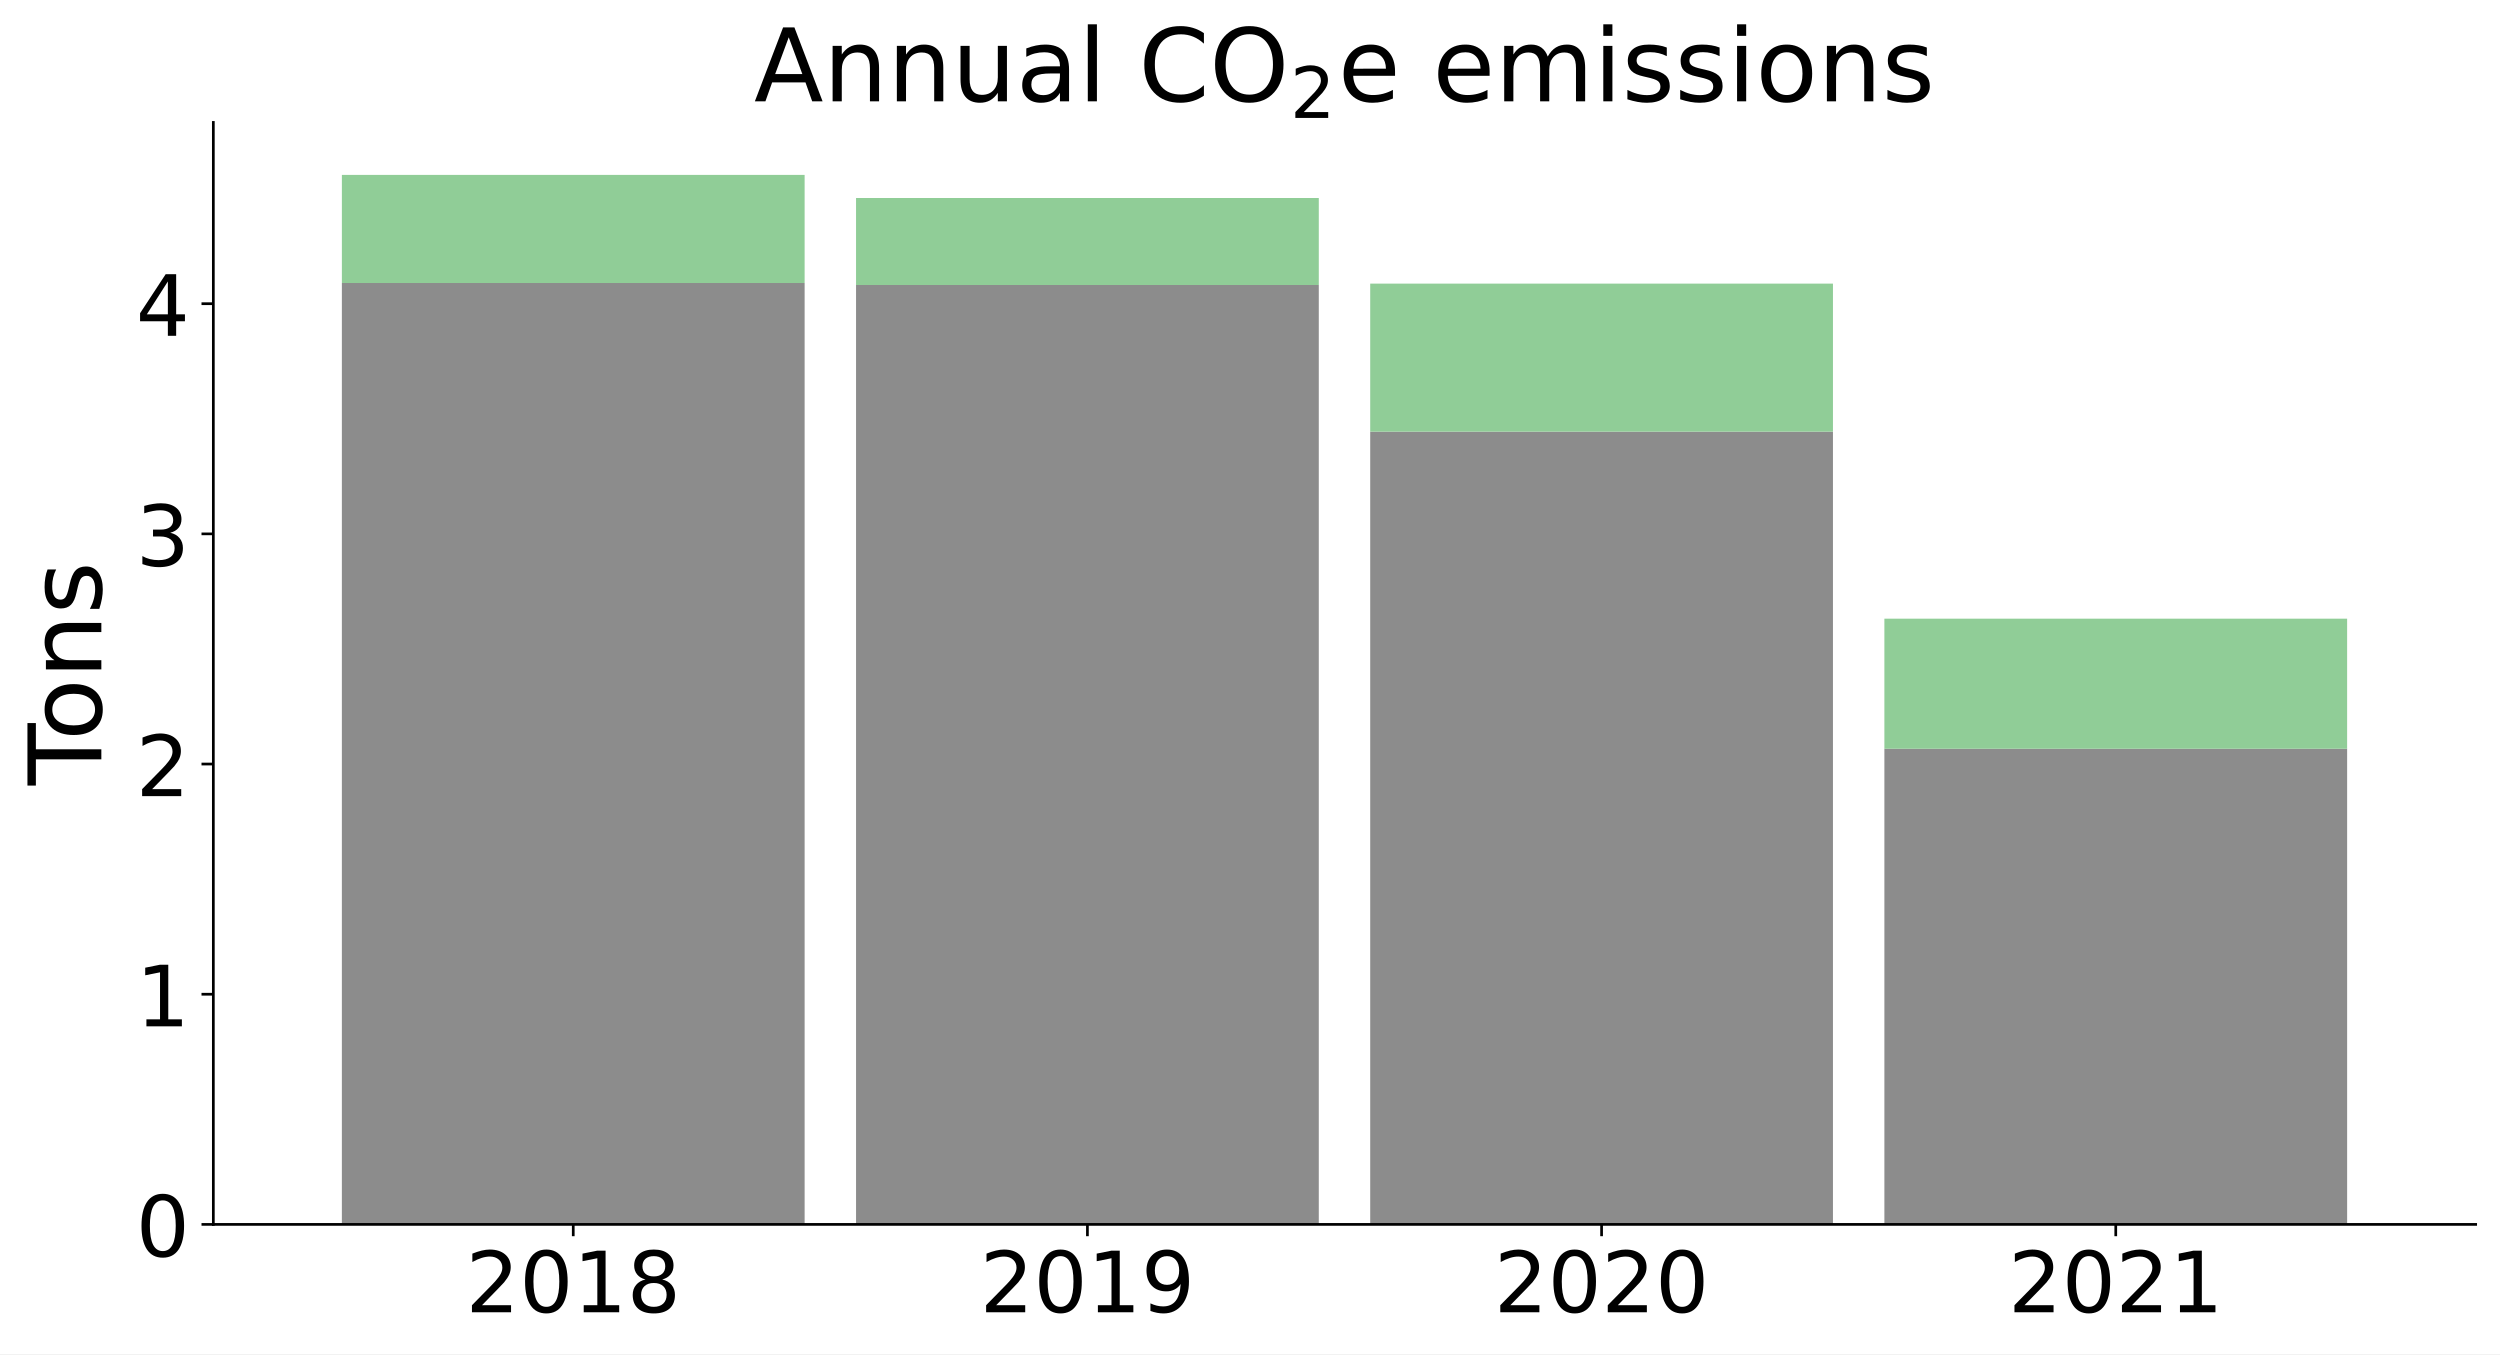
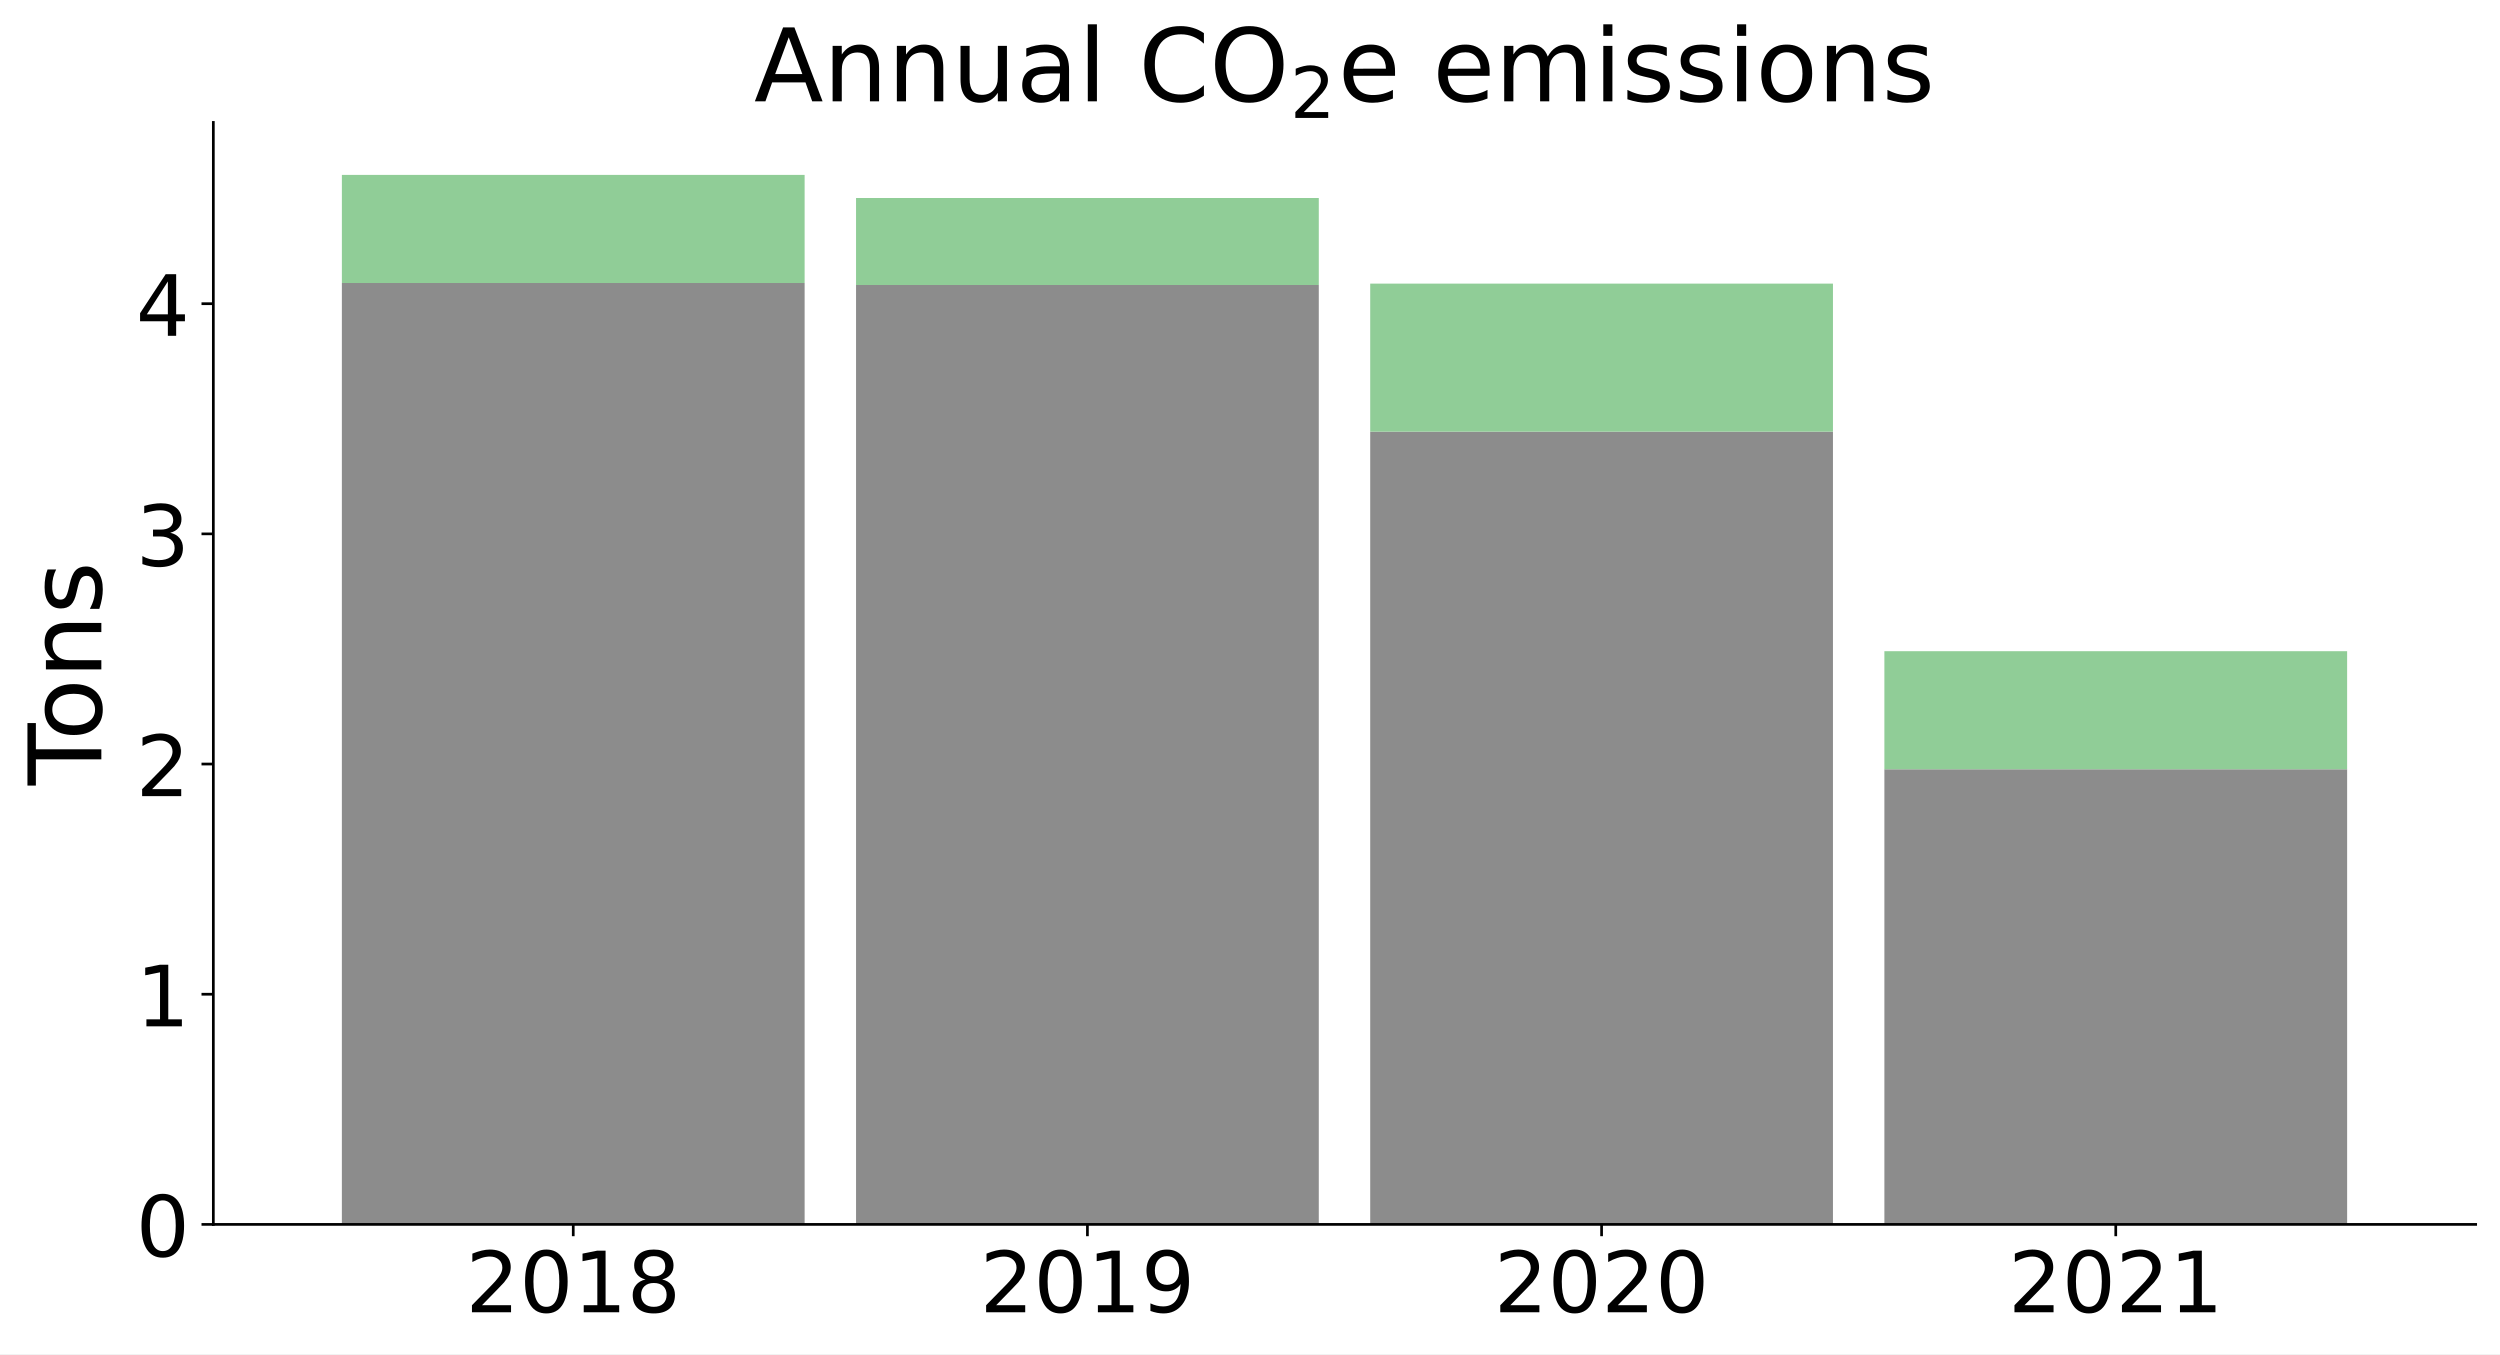
<svg xmlns="http://www.w3.org/2000/svg" xmlns:xlink="http://www.w3.org/1999/xlink" width="739.941pt" height="400.79pt" viewBox="0 0 739.941 400.79" version="1.1">
  <defs>
    <style type="text/css">*{stroke-linejoin: round; stroke-linecap: butt}</style>
  </defs>
  <g id="figure_1">
    <g id="patch_1">
      <path d="M 0 400.79  L 739.941 400.79  L 739.941 0  L 0 0  z " style="fill: #ffffff" />
    </g>
    <g id="axes_1">
      <g id="patch_2">
        <path d="M 63.141 362.394  L 732.741 362.394  L 732.741 36.234  L 63.141 36.234  z " style="fill: #ffffff" />
      </g>
      <g id="patch_3">
-         <path d="M 101.186 362.394  L 238.15 362.394  L 238.15 83.764  L 101.186 83.764  z " clip-path="url(#p092404e282)" style="fill: #8c8c8c" />
+         <path d="M 101.186 362.394  L 238.15 362.394  L 238.15 83.764  L 101.186 83.764  z " clip-path="url(#pd5e19403b8)" style="fill: #8c8c8c" />
      </g>
      <g id="patch_4">
-         <path d="M 253.368 362.394  L 390.332 362.394  L 390.332 84.353  L 253.368 84.353  z " clip-path="url(#p092404e282)" style="fill: #8c8c8c" />
+         <path d="M 253.368 362.394  L 390.332 362.394  L 390.332 84.353  L 253.368 84.353  z " clip-path="url(#pd5e19403b8)" style="fill: #8c8c8c" />
      </g>
      <g id="patch_5">
-         <path d="M 405.55 362.394  L 542.513 362.394  L 542.513 127.763  L 405.55 127.763  z " clip-path="url(#p092404e282)" style="fill: #8c8c8c" />
+         <path d="M 405.55 362.394  L 542.513 362.394  L 542.513 127.763  L 405.55 127.763  z " clip-path="url(#pd5e19403b8)" style="fill: #8c8c8c" />
      </g>
      <g id="patch_6">
-         <path d="M 557.732 362.394  L 694.695 362.394  L 694.695 221.613  L 557.732 221.613  z " clip-path="url(#p092404e282)" style="fill: #8c8c8c" />
+         <path d="M 557.732 362.394  L 694.695 362.394  L 694.695 227.679  L 557.732 227.679  z " clip-path="url(#pd5e19403b8)" style="fill: #8c8c8c" />
      </g>
      <g id="patch_7">
-         <path d="M 101.186 83.764  L 238.15 83.764  L 238.15 51.766  L 101.186 51.766  z " clip-path="url(#p092404e282)" style="fill: #90cd97" />
+         <path d="M 101.186 83.764  L 238.15 83.764  L 238.15 51.766  L 101.186 51.766  z " clip-path="url(#pd5e19403b8)" style="fill: #90cd97" />
      </g>
      <g id="patch_8">
-         <path d="M 253.368 84.353  L 390.332 84.353  L 390.332 58.604  L 253.368 58.604  z " clip-path="url(#p092404e282)" style="fill: #90cd97" />
+         <path d="M 253.368 84.353  L 390.332 84.353  L 390.332 58.604  L 253.368 58.604  z " clip-path="url(#pd5e19403b8)" style="fill: #90cd97" />
      </g>
      <g id="patch_9">
-         <path d="M 405.55 127.763  L 542.513 127.763  L 542.513 83.944  L 405.55 83.944  z " clip-path="url(#p092404e282)" style="fill: #90cd97" />
+         <path d="M 405.55 127.763  L 542.513 127.763  L 542.513 83.944  L 405.55 83.944  z " clip-path="url(#pd5e19403b8)" style="fill: #90cd97" />
      </g>
      <g id="patch_10">
-         <path d="M 557.732 221.613  L 694.695 221.613  L 694.695 183.113  L 557.732 183.113  z " clip-path="url(#p092404e282)" style="fill: #90cd97" />
+         <path d="M 557.732 227.679  L 694.695 227.679  L 694.695 192.74  L 557.732 192.74  z " clip-path="url(#pd5e19403b8)" style="fill: #90cd97" />
      </g>
      <g id="matplotlib.axis_1">
        <g id="xtick_1">
          <g id="line2d_1">
            <defs>
-               <path id="mf86722eafd" d="M 0 0  L 0 3.5  " style="stroke: #000000; stroke-width: 0.8" />
+               <path id="m066b9ac447" d="M 0 0  L 0 3.5  " style="stroke: #000000; stroke-width: 0.8" />
            </defs>
            <g>
-               <use xlink:href="#mf86722eafd" x="169.668" y="362.394" style="stroke: #000000; stroke-width: 0.8" />
+               <use xlink:href="#m066b9ac447" x="169.668" y="362.394" style="stroke: #000000; stroke-width: 0.8" />
            </g>
          </g>
          <g id="text_1">
            <g transform="translate(137.8554 388.3905)scale(0.25 -0.25)">
              <defs>
                <path id="DejaVuSans-32" d="M 1228 531  L 3431 531  L 3431 0  L 469 0  L 469 531  Q 828 903 1448 1529  Q 2069 2156 2228 2338  Q 2531 2678 2651 2914  Q 2772 3150 2772 3378  Q 2772 3750 2511 3984  Q 2250 4219 1831 4219  Q 1534 4219 1204 4116  Q 875 4013 500 3803  L 500 4441  Q 881 4594 1212 4672  Q 1544 4750 1819 4750  Q 2544 4750 2975 4387  Q 3406 4025 3406 3419  Q 3406 3131 3298 2873  Q 3191 2616 2906 2266  Q 2828 2175 2409 1742  Q 1991 1309 1228 531  z " transform="scale(0.015625)" />
                <path id="DejaVuSans-30" d="M 2034 4250  Q 1547 4250 1301 3770  Q 1056 3291 1056 2328  Q 1056 1369 1301 889  Q 1547 409 2034 409  Q 2525 409 2770 889  Q 3016 1369 3016 2328  Q 3016 3291 2770 3770  Q 2525 4250 2034 4250  z M 2034 4750  Q 2819 4750 3233 4129  Q 3647 3509 3647 2328  Q 3647 1150 3233 529  Q 2819 -91 2034 -91  Q 1250 -91 836 529  Q 422 1150 422 2328  Q 422 3509 836 4129  Q 1250 4750 2034 4750  z " transform="scale(0.015625)" />
                <path id="DejaVuSans-31" d="M 794 531  L 1825 531  L 1825 4091  L 703 3866  L 703 4441  L 1819 4666  L 2450 4666  L 2450 531  L 3481 531  L 3481 0  L 794 0  L 794 531  z " transform="scale(0.015625)" />
                <path id="DejaVuSans-38" d="M 2034 2216  Q 1584 2216 1326 1975  Q 1069 1734 1069 1313  Q 1069 891 1326 650  Q 1584 409 2034 409  Q 2484 409 2743 651  Q 3003 894 3003 1313  Q 3003 1734 2745 1975  Q 2488 2216 2034 2216  z M 1403 2484  Q 997 2584 770 2862  Q 544 3141 544 3541  Q 544 4100 942 4425  Q 1341 4750 2034 4750  Q 2731 4750 3128 4425  Q 3525 4100 3525 3541  Q 3525 3141 3298 2862  Q 3072 2584 2669 2484  Q 3125 2378 3379 2068  Q 3634 1759 3634 1313  Q 3634 634 3220 271  Q 2806 -91 2034 -91  Q 1263 -91 848 271  Q 434 634 434 1313  Q 434 1759 690 2068  Q 947 2378 1403 2484  z M 1172 3481  Q 1172 3119 1398 2916  Q 1625 2713 2034 2713  Q 2441 2713 2670 2916  Q 2900 3119 2900 3481  Q 2900 3844 2670 4047  Q 2441 4250 2034 4250  Q 1625 4250 1398 4047  Q 1172 3844 1172 3481  z " transform="scale(0.015625)" />
              </defs>
              <use xlink:href="#DejaVuSans-32" />
              <use xlink:href="#DejaVuSans-30" x="63.623" />
              <use xlink:href="#DejaVuSans-31" x="127.246" />
              <use xlink:href="#DejaVuSans-38" x="190.869" />
            </g>
          </g>
        </g>
        <g id="xtick_2">
          <g id="line2d_2">
            <g>
-               <use xlink:href="#mf86722eafd" x="321.85" y="362.394" style="stroke: #000000; stroke-width: 0.8" />
+               <use xlink:href="#m066b9ac447" x="321.85" y="362.394" style="stroke: #000000; stroke-width: 0.8" />
            </g>
          </g>
          <g id="text_2">
            <g transform="translate(290.0372 388.3905)scale(0.25 -0.25)">
              <defs>
                <path id="DejaVuSans-39" d="M 703 97  L 703 672  Q 941 559 1184 500  Q 1428 441 1663 441  Q 2288 441 2617 861  Q 2947 1281 2994 2138  Q 2813 1869 2534 1725  Q 2256 1581 1919 1581  Q 1219 1581 811 2004  Q 403 2428 403 3163  Q 403 3881 828 4315  Q 1253 4750 1959 4750  Q 2769 4750 3195 4129  Q 3622 3509 3622 2328  Q 3622 1225 3098 567  Q 2575 -91 1691 -91  Q 1453 -91 1209 -44  Q 966 3 703 97  z M 1959 2075  Q 2384 2075 2632 2365  Q 2881 2656 2881 3163  Q 2881 3666 2632 3958  Q 2384 4250 1959 4250  Q 1534 4250 1286 3958  Q 1038 3666 1038 3163  Q 1038 2656 1286 2365  Q 1534 2075 1959 2075  z " transform="scale(0.015625)" />
              </defs>
              <use xlink:href="#DejaVuSans-32" />
              <use xlink:href="#DejaVuSans-30" x="63.623" />
              <use xlink:href="#DejaVuSans-31" x="127.246" />
              <use xlink:href="#DejaVuSans-39" x="190.869" />
            </g>
          </g>
        </g>
        <g id="xtick_3">
          <g id="line2d_3">
            <g>
-               <use xlink:href="#mf86722eafd" x="474.032" y="362.394" style="stroke: #000000; stroke-width: 0.8" />
+               <use xlink:href="#m066b9ac447" x="474.032" y="362.394" style="stroke: #000000; stroke-width: 0.8" />
            </g>
          </g>
          <g id="text_3">
            <g transform="translate(442.219 388.3905)scale(0.25 -0.25)">
              <use xlink:href="#DejaVuSans-32" />
              <use xlink:href="#DejaVuSans-30" x="63.623" />
              <use xlink:href="#DejaVuSans-32" x="127.246" />
              <use xlink:href="#DejaVuSans-30" x="190.869" />
            </g>
          </g>
        </g>
        <g id="xtick_4">
          <g id="line2d_4">
            <g>
-               <use xlink:href="#mf86722eafd" x="626.213" y="362.394" style="stroke: #000000; stroke-width: 0.8" />
+               <use xlink:href="#m066b9ac447" x="626.213" y="362.394" style="stroke: #000000; stroke-width: 0.8" />
            </g>
          </g>
          <g id="text_4">
            <g transform="translate(594.4009 388.3905)scale(0.25 -0.25)">
              <use xlink:href="#DejaVuSans-32" />
              <use xlink:href="#DejaVuSans-30" x="63.623" />
              <use xlink:href="#DejaVuSans-32" x="127.246" />
              <use xlink:href="#DejaVuSans-31" x="190.869" />
            </g>
          </g>
        </g>
      </g>
      <g id="matplotlib.axis_2">
        <g id="ytick_1">
          <g id="line2d_5">
            <defs>
-               <path id="mf4b51f3546" d="M 0 0  L -3.5 0  " style="stroke: #000000; stroke-width: 0.8" />
+               <path id="md0974c7d41" d="M 0 0  L -3.5 0  " style="stroke: #000000; stroke-width: 0.8" />
            </defs>
            <g>
-               <use xlink:href="#mf4b51f3546" x="63.141" y="362.394" style="stroke: #000000; stroke-width: 0.8" />
+               <use xlink:href="#md0974c7d41" x="63.141" y="362.394" style="stroke: #000000; stroke-width: 0.8" />
            </g>
          </g>
          <g id="text_5">
            <g transform="translate(40.23438 371.8924)scale(0.25 -0.25)">
              <use xlink:href="#DejaVuSans-30" />
            </g>
          </g>
        </g>
        <g id="ytick_2">
          <g id="line2d_6">
            <g>
-               <use xlink:href="#mf4b51f3546" x="63.141" y="294.267" style="stroke: #000000; stroke-width: 0.8" />
+               <use xlink:href="#md0974c7d41" x="63.141" y="294.267" style="stroke: #000000; stroke-width: 0.8" />
            </g>
          </g>
          <g id="text_6">
            <g transform="translate(40.23438 303.7654)scale(0.25 -0.25)">
              <use xlink:href="#DejaVuSans-31" />
            </g>
          </g>
        </g>
        <g id="ytick_3">
          <g id="line2d_7">
            <g>
-               <use xlink:href="#mf4b51f3546" x="63.141" y="226.14" style="stroke: #000000; stroke-width: 0.8" />
+               <use xlink:href="#md0974c7d41" x="63.141" y="226.14" style="stroke: #000000; stroke-width: 0.8" />
            </g>
          </g>
          <g id="text_7">
            <g transform="translate(40.23438 235.6384)scale(0.25 -0.25)">
              <use xlink:href="#DejaVuSans-32" />
            </g>
          </g>
        </g>
        <g id="ytick_4">
          <g id="line2d_8">
            <g>
-               <use xlink:href="#mf4b51f3546" x="63.141" y="158.013" style="stroke: #000000; stroke-width: 0.8" />
+               <use xlink:href="#md0974c7d41" x="63.141" y="158.013" style="stroke: #000000; stroke-width: 0.8" />
            </g>
          </g>
          <g id="text_8">
            <g transform="translate(40.23438 167.5114)scale(0.25 -0.25)">
              <defs>
                <path id="DejaVuSans-33" d="M 2597 2516  Q 3050 2419 3304 2112  Q 3559 1806 3559 1356  Q 3559 666 3084 287  Q 2609 -91 1734 -91  Q 1441 -91 1130 -33  Q 819 25 488 141  L 488 750  Q 750 597 1062 519  Q 1375 441 1716 441  Q 2309 441 2620 675  Q 2931 909 2931 1356  Q 2931 1769 2642 2001  Q 2353 2234 1838 2234  L 1294 2234  L 1294 2753  L 1863 2753  Q 2328 2753 2575 2939  Q 2822 3125 2822 3475  Q 2822 3834 2567 4026  Q 2313 4219 1838 4219  Q 1578 4219 1281 4162  Q 984 4106 628 3988  L 628 4550  Q 988 4650 1302 4700  Q 1616 4750 1894 4750  Q 2613 4750 3031 4423  Q 3450 4097 3450 3541  Q 3450 3153 3228 2886  Q 3006 2619 2597 2516  z " transform="scale(0.015625)" />
              </defs>
              <use xlink:href="#DejaVuSans-33" />
            </g>
          </g>
        </g>
        <g id="ytick_5">
          <g id="line2d_9">
            <g>
-               <use xlink:href="#mf4b51f3546" x="63.141" y="89.886" style="stroke: #000000; stroke-width: 0.8" />
+               <use xlink:href="#md0974c7d41" x="63.141" y="89.886" style="stroke: #000000; stroke-width: 0.8" />
            </g>
          </g>
          <g id="text_9">
            <g transform="translate(40.23438 99.38433)scale(0.25 -0.25)">
              <defs>
                <path id="DejaVuSans-34" d="M 2419 4116  L 825 1625  L 2419 1625  L 2419 4116  z M 2253 4666  L 3047 4666  L 3047 1625  L 3713 1625  L 3713 1100  L 3047 1100  L 3047 0  L 2419 0  L 2419 1100  L 313 1100  L 313 1709  L 2253 4666  z " transform="scale(0.015625)" />
              </defs>
              <use xlink:href="#DejaVuSans-34" />
            </g>
          </g>
        </g>
        <g id="text_10">
          <g transform="translate(29.99531 232.4245)rotate(-90)scale(0.3 -0.3)">
            <defs>
              <path id="DejaVuSans-54" d="M -19 4666  L 3928 4666  L 3928 4134  L 2272 4134  L 2272 0  L 1638 0  L 1638 4134  L -19 4134  L -19 4666  z " transform="scale(0.015625)" />
              <path id="DejaVuSans-6f" d="M 1959 3097  Q 1497 3097 1228 2736  Q 959 2375 959 1747  Q 959 1119 1226 758  Q 1494 397 1959 397  Q 2419 397 2687 759  Q 2956 1122 2956 1747  Q 2956 2369 2687 2733  Q 2419 3097 1959 3097  z M 1959 3584  Q 2709 3584 3137 3096  Q 3566 2609 3566 1747  Q 3566 888 3137 398  Q 2709 -91 1959 -91  Q 1206 -91 779 398  Q 353 888 353 1747  Q 353 2609 779 3096  Q 1206 3584 1959 3584  z " transform="scale(0.015625)" />
              <path id="DejaVuSans-6e" d="M 3513 2113  L 3513 0  L 2938 0  L 2938 2094  Q 2938 2591 2744 2837  Q 2550 3084 2163 3084  Q 1697 3084 1428 2787  Q 1159 2491 1159 1978  L 1159 0  L 581 0  L 581 3500  L 1159 3500  L 1159 2956  Q 1366 3272 1645 3428  Q 1925 3584 2291 3584  Q 2894 3584 3203 3211  Q 3513 2838 3513 2113  z " transform="scale(0.015625)" />
              <path id="DejaVuSans-73" d="M 2834 3397  L 2834 2853  Q 2591 2978 2328 3040  Q 2066 3103 1784 3103  Q 1356 3103 1142 2972  Q 928 2841 928 2578  Q 928 2378 1081 2264  Q 1234 2150 1697 2047  L 1894 2003  Q 2506 1872 2764 1633  Q 3022 1394 3022 966  Q 3022 478 2636 193  Q 2250 -91 1575 -91  Q 1294 -91 989 -36  Q 684 19 347 128  L 347 722  Q 666 556 975 473  Q 1284 391 1588 391  Q 1994 391 2212 530  Q 2431 669 2431 922  Q 2431 1156 2273 1281  Q 2116 1406 1581 1522  L 1381 1569  Q 847 1681 609 1914  Q 372 2147 372 2553  Q 372 3047 722 3315  Q 1072 3584 1716 3584  Q 2034 3584 2315 3537  Q 2597 3491 2834 3397  z " transform="scale(0.015625)" />
            </defs>
            <use xlink:href="#DejaVuSans-54" />
            <use xlink:href="#DejaVuSans-6f" x="44.084" />
            <use xlink:href="#DejaVuSans-6e" x="105.266" />
            <use xlink:href="#DejaVuSans-73" x="168.645" />
          </g>
        </g>
      </g>
      <g id="patch_11">
        <path d="M 63.141 362.394  L 63.141 36.234  " style="fill: none; stroke: #000000; stroke-width: 0.8; stroke-linejoin: miter; stroke-linecap: square" />
      </g>
      <g id="patch_12">
        <path d="M 63.141 362.394  L 732.741 362.394  " style="fill: none; stroke: #000000; stroke-width: 0.8; stroke-linejoin: miter; stroke-linecap: square" />
      </g>
      <g id="text_11">
        <g transform="translate(223.1906 29.99531)scale(0.3 -0.3)">
          <defs>
            <path id="DejaVuSans-41" d="M 2188 4044  L 1331 1722  L 3047 1722  L 2188 4044  z M 1831 4666  L 2547 4666  L 4325 0  L 3669 0  L 3244 1197  L 1141 1197  L 716 0  L 50 0  L 1831 4666  z " transform="scale(0.015625)" />
            <path id="DejaVuSans-75" d="M 544 1381  L 544 3500  L 1119 3500  L 1119 1403  Q 1119 906 1312 657  Q 1506 409 1894 409  Q 2359 409 2629 706  Q 2900 1003 2900 1516  L 2900 3500  L 3475 3500  L 3475 0  L 2900 0  L 2900 538  Q 2691 219 2414 64  Q 2138 -91 1772 -91  Q 1169 -91 856 284  Q 544 659 544 1381  z M 1991 3584  L 1991 3584  z " transform="scale(0.015625)" />
            <path id="DejaVuSans-61" d="M 2194 1759  Q 1497 1759 1228 1600  Q 959 1441 959 1056  Q 959 750 1161 570  Q 1363 391 1709 391  Q 2188 391 2477 730  Q 2766 1069 2766 1631  L 2766 1759  L 2194 1759  z M 3341 1997  L 3341 0  L 2766 0  L 2766 531  Q 2569 213 2275 61  Q 1981 -91 1556 -91  Q 1019 -91 701 211  Q 384 513 384 1019  Q 384 1609 779 1909  Q 1175 2209 1959 2209  L 2766 2209  L 2766 2266  Q 2766 2663 2505 2880  Q 2244 3097 1772 3097  Q 1472 3097 1187 3025  Q 903 2953 641 2809  L 641 3341  Q 956 3463 1253 3523  Q 1550 3584 1831 3584  Q 2591 3584 2966 3190  Q 3341 2797 3341 1997  z " transform="scale(0.015625)" />
            <path id="DejaVuSans-6c" d="M 603 4863  L 1178 4863  L 1178 0  L 603 0  L 603 4863  z " transform="scale(0.015625)" />
            <path id="DejaVuSans-20" transform="scale(0.015625)" />
            <path id="DejaVuSans-43" d="M 4122 4306  L 4122 3641  Q 3803 3938 3442 4084  Q 3081 4231 2675 4231  Q 1875 4231 1450 3742  Q 1025 3253 1025 2328  Q 1025 1406 1450 917  Q 1875 428 2675 428  Q 3081 428 3442 575  Q 3803 722 4122 1019  L 4122 359  Q 3791 134 3420 21  Q 3050 -91 2638 -91  Q 1578 -91 968 557  Q 359 1206 359 2328  Q 359 3453 968 4101  Q 1578 4750 2638 4750  Q 3056 4750 3426 4639  Q 3797 4528 4122 4306  z " transform="scale(0.015625)" />
            <path id="DejaVuSans-4f" d="M 2522 4238  Q 1834 4238 1429 3725  Q 1025 3213 1025 2328  Q 1025 1447 1429 934  Q 1834 422 2522 422  Q 3209 422 3611 934  Q 4013 1447 4013 2328  Q 4013 3213 3611 3725  Q 3209 4238 2522 4238  z M 2522 4750  Q 3503 4750 4090 4092  Q 4678 3434 4678 2328  Q 4678 1225 4090 567  Q 3503 -91 2522 -91  Q 1538 -91 948 565  Q 359 1222 359 2328  Q 359 3434 948 4092  Q 1538 4750 2522 4750  z " transform="scale(0.015625)" />
            <path id="DejaVuSans-65" d="M 3597 1894  L 3597 1613  L 953 1613  Q 991 1019 1311 708  Q 1631 397 2203 397  Q 2534 397 2845 478  Q 3156 559 3463 722  L 3463 178  Q 3153 47 2828 -22  Q 2503 -91 2169 -91  Q 1331 -91 842 396  Q 353 884 353 1716  Q 353 2575 817 3079  Q 1281 3584 2069 3584  Q 2775 3584 3186 3129  Q 3597 2675 3597 1894  z M 3022 2063  Q 3016 2534 2758 2815  Q 2500 3097 2075 3097  Q 1594 3097 1305 2825  Q 1016 2553 972 2059  L 3022 2063  z " transform="scale(0.015625)" />
            <path id="DejaVuSans-6d" d="M 3328 2828  Q 3544 3216 3844 3400  Q 4144 3584 4550 3584  Q 5097 3584 5394 3201  Q 5691 2819 5691 2113  L 5691 0  L 5113 0  L 5113 2094  Q 5113 2597 4934 2840  Q 4756 3084 4391 3084  Q 3944 3084 3684 2787  Q 3425 2491 3425 1978  L 3425 0  L 2847 0  L 2847 2094  Q 2847 2600 2669 2842  Q 2491 3084 2119 3084  Q 1678 3084 1418 2786  Q 1159 2488 1159 1978  L 1159 0  L 581 0  L 581 3500  L 1159 3500  L 1159 2956  Q 1356 3278 1631 3431  Q 1906 3584 2284 3584  Q 2666 3584 2933 3390  Q 3200 3197 3328 2828  z " transform="scale(0.015625)" />
            <path id="DejaVuSans-69" d="M 603 3500  L 1178 3500  L 1178 0  L 603 0  L 603 3500  z M 603 4863  L 1178 4863  L 1178 4134  L 603 4134  L 603 4863  z " transform="scale(0.015625)" />
          </defs>
          <use xlink:href="#DejaVuSans-41" transform="translate(0 0.015625)" />
          <use xlink:href="#DejaVuSans-6e" transform="translate(68.4082 0.015625)" />
          <use xlink:href="#DejaVuSans-6e" transform="translate(131.7871 0.015625)" />
          <use xlink:href="#DejaVuSans-75" transform="translate(195.166 0.015625)" />
          <use xlink:href="#DejaVuSans-61" transform="translate(258.5449 0.015625)" />
          <use xlink:href="#DejaVuSans-6c" transform="translate(319.8242 0.015625)" />
          <use xlink:href="#DejaVuSans-20" transform="translate(347.6074 0.015625)" />
          <use xlink:href="#DejaVuSans-43" transform="translate(379.3945 0.015625)" />
          <use xlink:href="#DejaVuSans-4f" transform="translate(449.2188 0.015625)" />
          <use xlink:href="#DejaVuSans-32" transform="translate(528.8867 -16.39062)scale(0.7)" />
          <use xlink:href="#DejaVuSans-65" transform="translate(576.1572 0.015625)" />
          <use xlink:href="#DejaVuSans-20" transform="translate(637.6807 0.015625)" />
          <use xlink:href="#DejaVuSans-65" transform="translate(669.4678 0.015625)" />
          <use xlink:href="#DejaVuSans-6d" transform="translate(730.9912 0.015625)" />
          <use xlink:href="#DejaVuSans-69" transform="translate(828.4033 0.015625)" />
          <use xlink:href="#DejaVuSans-73" transform="translate(856.1865 0.015625)" />
          <use xlink:href="#DejaVuSans-73" transform="translate(908.2861 0.015625)" />
          <use xlink:href="#DejaVuSans-69" transform="translate(960.3857 0.015625)" />
          <use xlink:href="#DejaVuSans-6f" transform="translate(988.1689 0.015625)" />
          <use xlink:href="#DejaVuSans-6e" transform="translate(1049.351 0.015625)" />
          <use xlink:href="#DejaVuSans-73" transform="translate(1112.729 0.015625)" />
        </g>
      </g>
    </g>
  </g>
  <defs>
-     <clipPath id="p092404e282">
+     <clipPath id="pd5e19403b8">
      <rect x="63.141" y="36.234" width="669.6" height="326.16" />
    </clipPath>
  </defs>
</svg>
